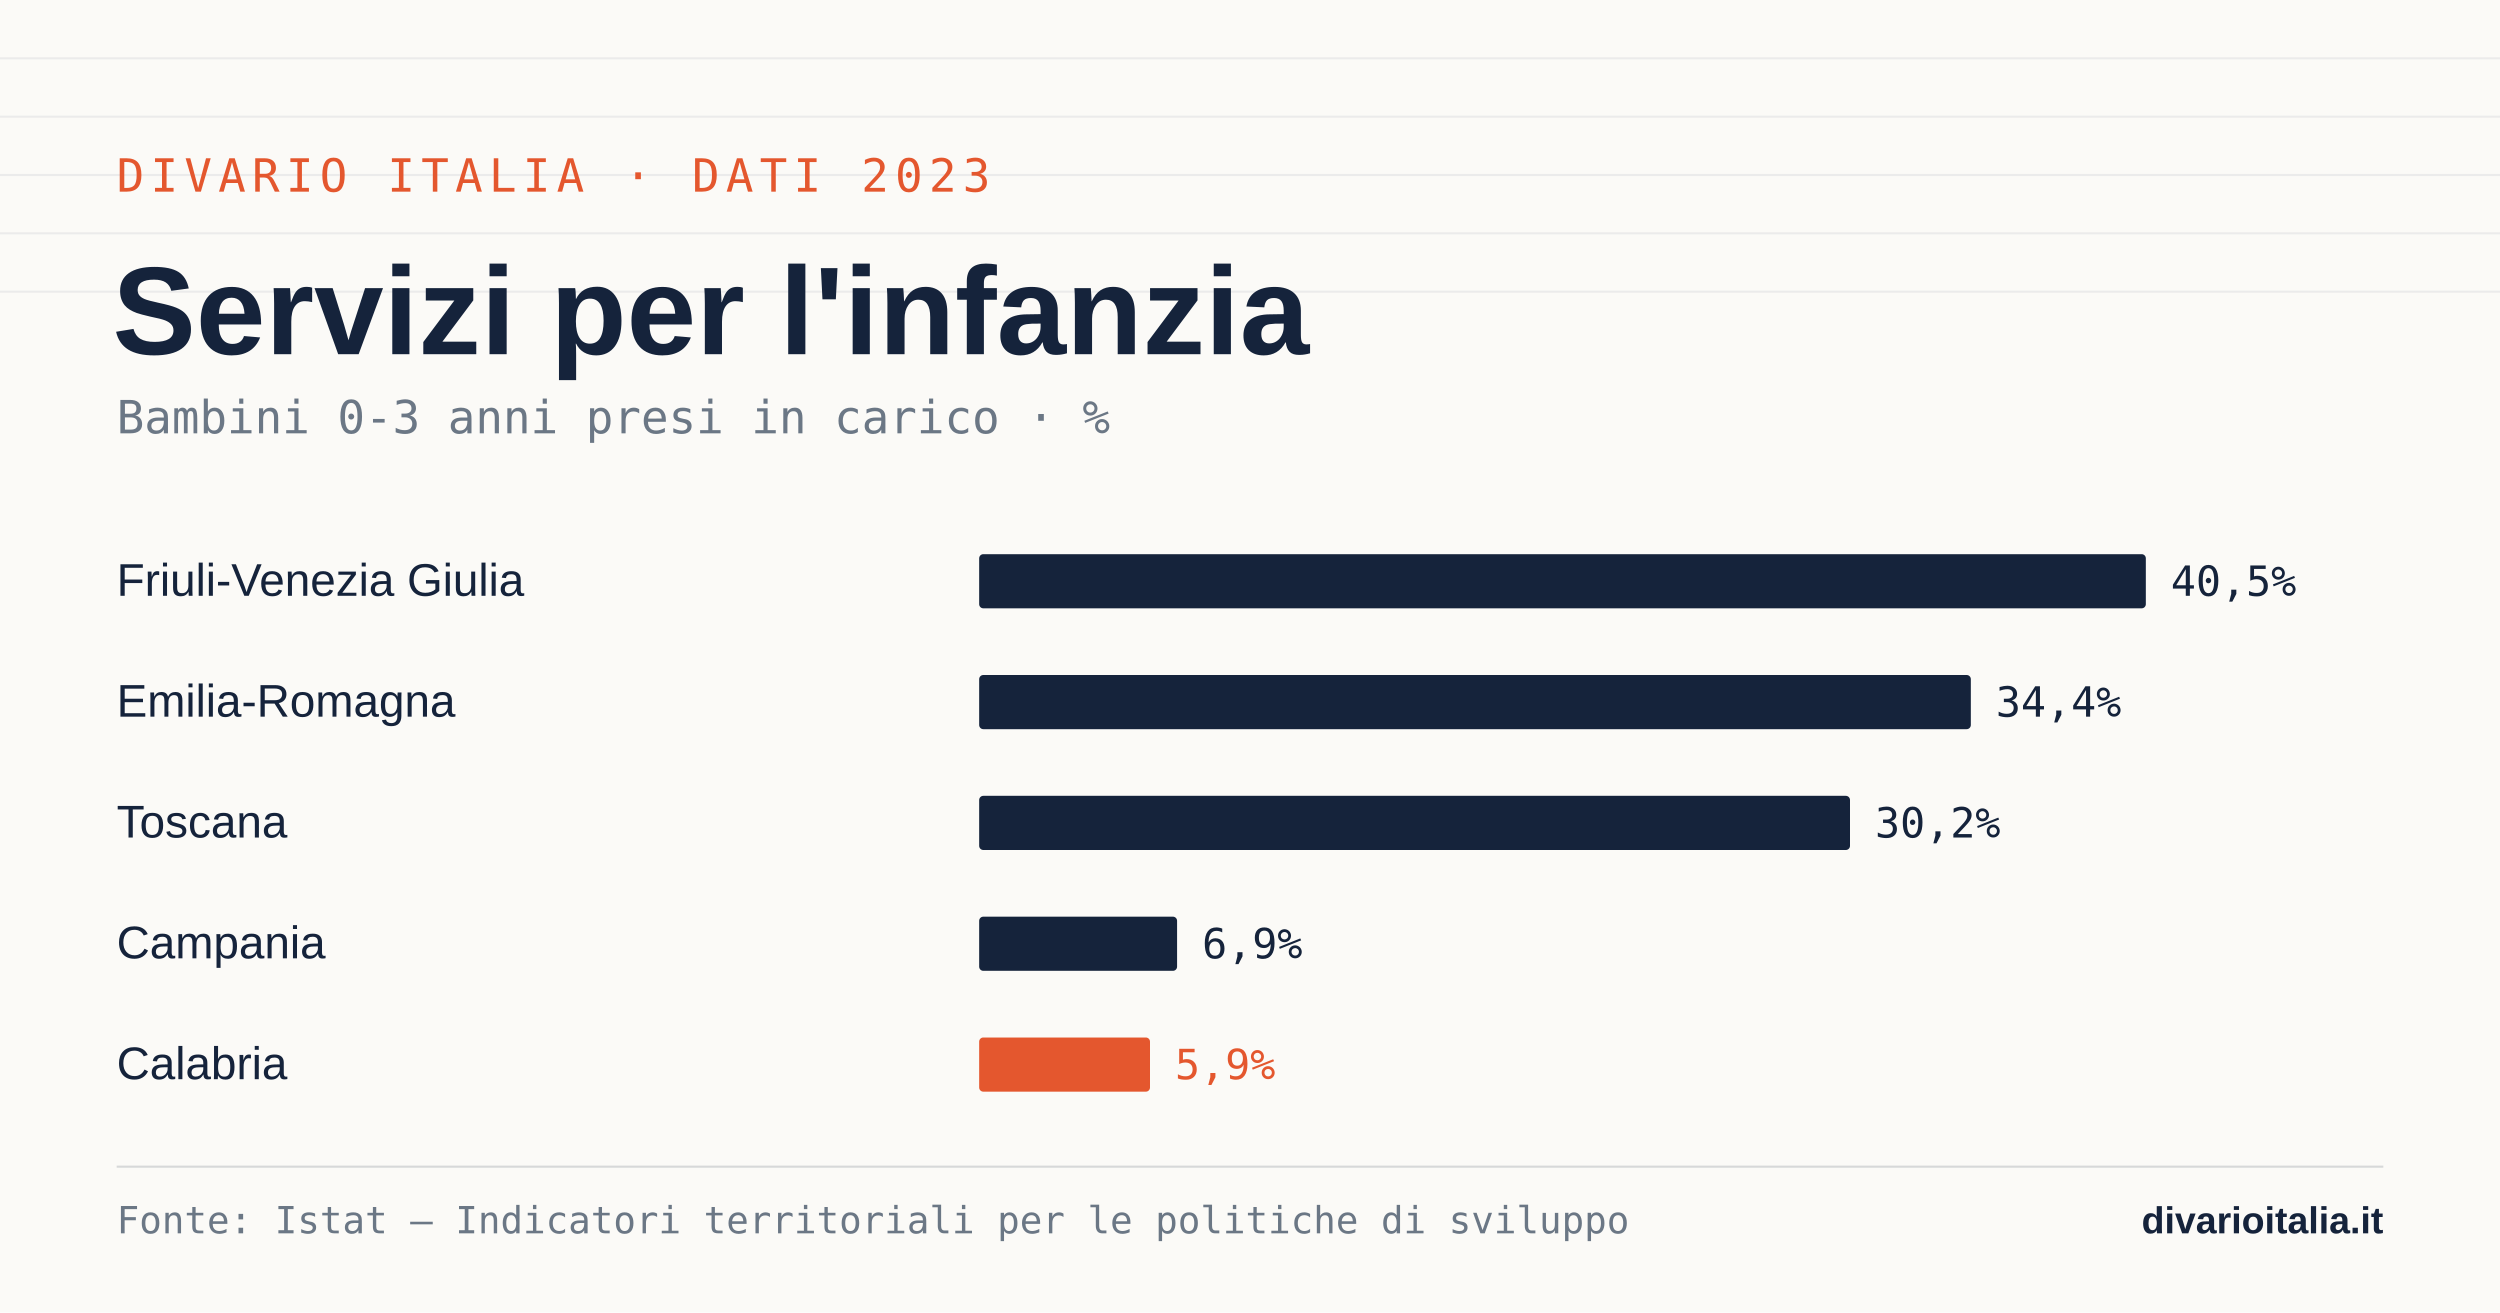
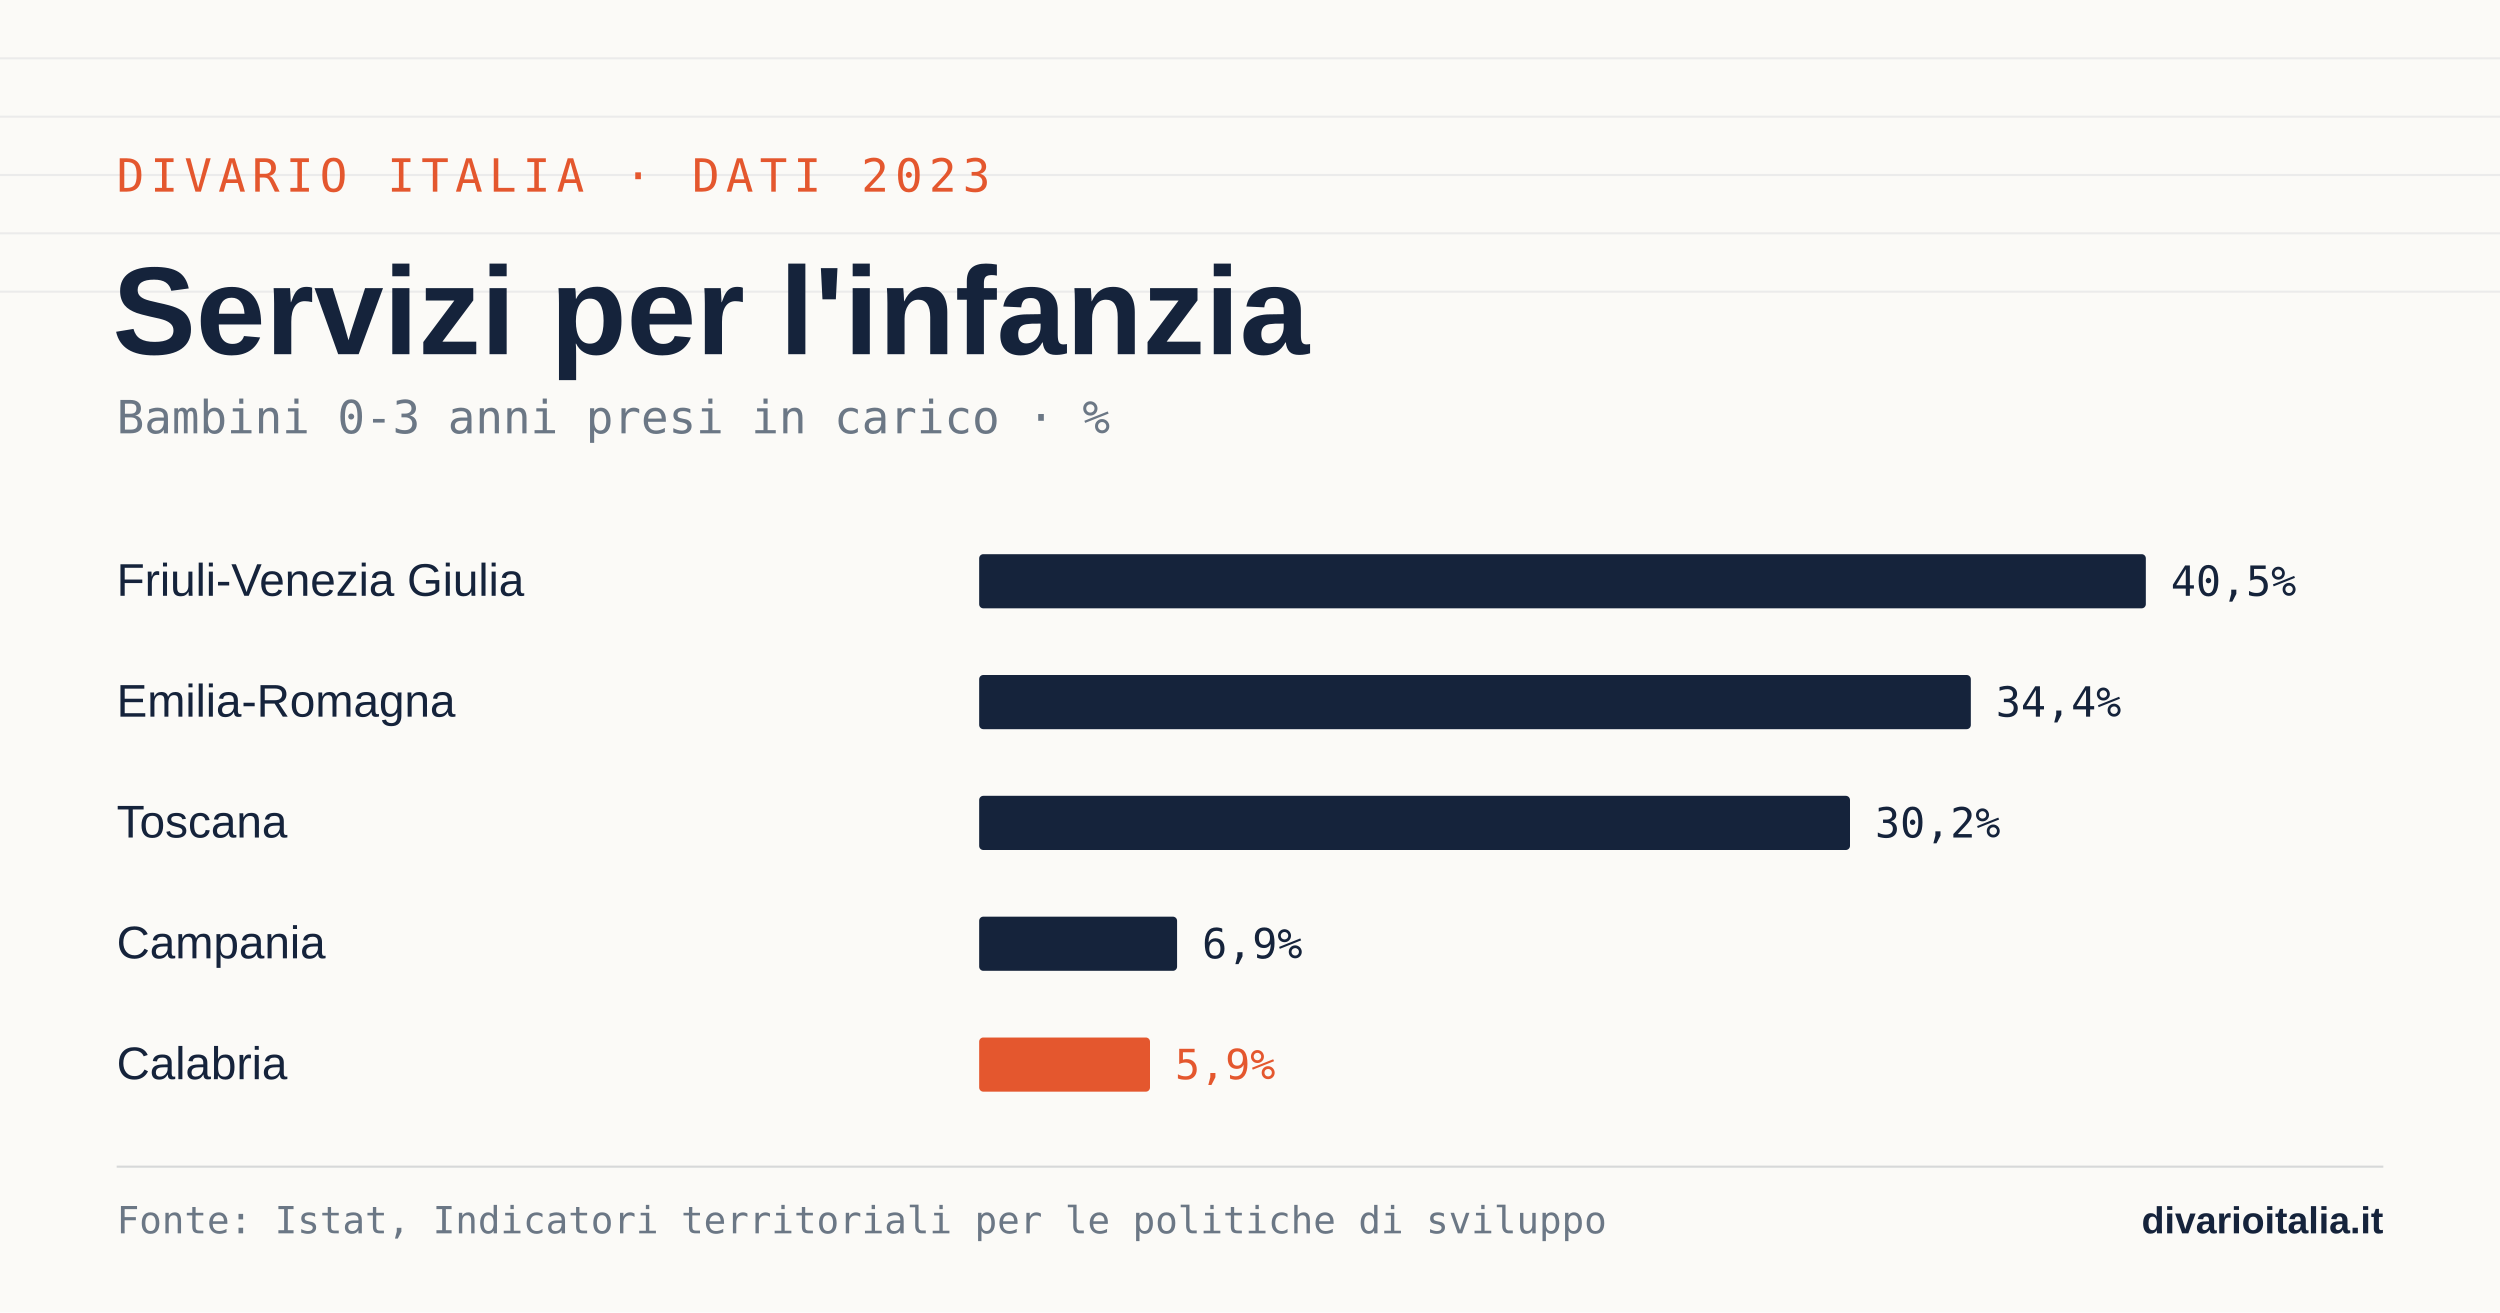
<svg xmlns="http://www.w3.org/2000/svg" viewBox="0 0 1200 630" width="1200" height="630" font-family="Archivo, Arial, sans-serif">
  <rect width="1200" height="630" fill="#fbfaf7" />
  <g stroke="rgba(21,35,59,0.07)">
    <line x1="0" y1="28" x2="1200" y2="28" />
    <line x1="0" y1="56" x2="1200" y2="56" />
    <line x1="0" y1="84" x2="1200" y2="84" />
    <line x1="0" y1="112" x2="1200" y2="112" />
    <line x1="0" y1="140" x2="1200" y2="140" />
  </g>
  <text x="56" y="92" font-size="22" font-family="'Space Mono', monospace" fill="#e4572e" letter-spacing="3">DIVARIO ITALIA · DATI 2023</text>
  <text x="54" y="170" font-size="60" font-weight="800" fill="#15233b">Servizi per l'infanzia</text>
  <text x="56" y="208" font-size="22" font-family="'Space Mono', monospace" fill="#6b7785">Bambini 0-3 anni presi in carico · %</text>
  <g>
    <text x="56" y="286" font-size="22" fill="#15233b" font-family="Archivo, Arial, sans-serif">Friuli-Venezia Giulia</text>
    <rect x="470" y="266" width="560" height="26" rx="2" fill="#15233b" />
    <text x="1042" y="286" font-size="20" fill="#15233b" text-anchor="start" font-family="'Space Mono', monospace">40,5%</text>
    <text x="56" y="344" font-size="22" fill="#15233b" font-family="Archivo, Arial, sans-serif">Emilia-Romagna</text>
    <rect x="470" y="324" width="476" height="26" rx="2" fill="#15233b" />
    <text x="958" y="344" font-size="20" fill="#15233b" text-anchor="start" font-family="'Space Mono', monospace">34,4%</text>
    <text x="56" y="402" font-size="22" fill="#15233b" font-family="Archivo, Arial, sans-serif">Toscana</text>
    <rect x="470" y="382" width="418" height="26" rx="2" fill="#15233b" />
    <text x="900" y="402" font-size="20" fill="#15233b" text-anchor="start" font-family="'Space Mono', monospace">30,2%</text>
    <text x="56" y="460" font-size="22" fill="#15233b" font-family="Archivo, Arial, sans-serif">Campania</text>
    <rect x="470" y="440" width="95" height="26" rx="2" fill="#15233b" />
    <text x="577" y="460" font-size="20" fill="#15233b" text-anchor="start" font-family="'Space Mono', monospace">6,9%</text>
    <text x="56" y="518" font-size="22" fill="#15233b" font-family="Archivo, Arial, sans-serif">Calabria</text>
    <rect x="470" y="498" width="82" height="26" rx="2" fill="#e4572e" />
    <text x="564" y="518" font-size="20" fill="#e4572e" text-anchor="start" font-family="'Space Mono', monospace">5,9%</text>
  </g>
  <line x1="56" y1="560" x2="1144" y2="560" stroke="rgba(21,35,59,0.16)" />
-   <text x="56" y="592" font-size="18" font-family="'Space Mono', monospace" fill="#6b7785">Fonte: Istat — Indicatori territoriali per le politiche di sviluppo</text>
+   <text x="56" y="592" font-size="18" font-family="'Space Mono', monospace" fill="#6b7785">Fonte: Istat, Indicatori territoriali per le politiche di sviluppo</text>
  <text x="1144" y="592" font-size="18" font-weight="700" fill="#15233b" text-anchor="end">divarioitalia.it</text>
</svg>
